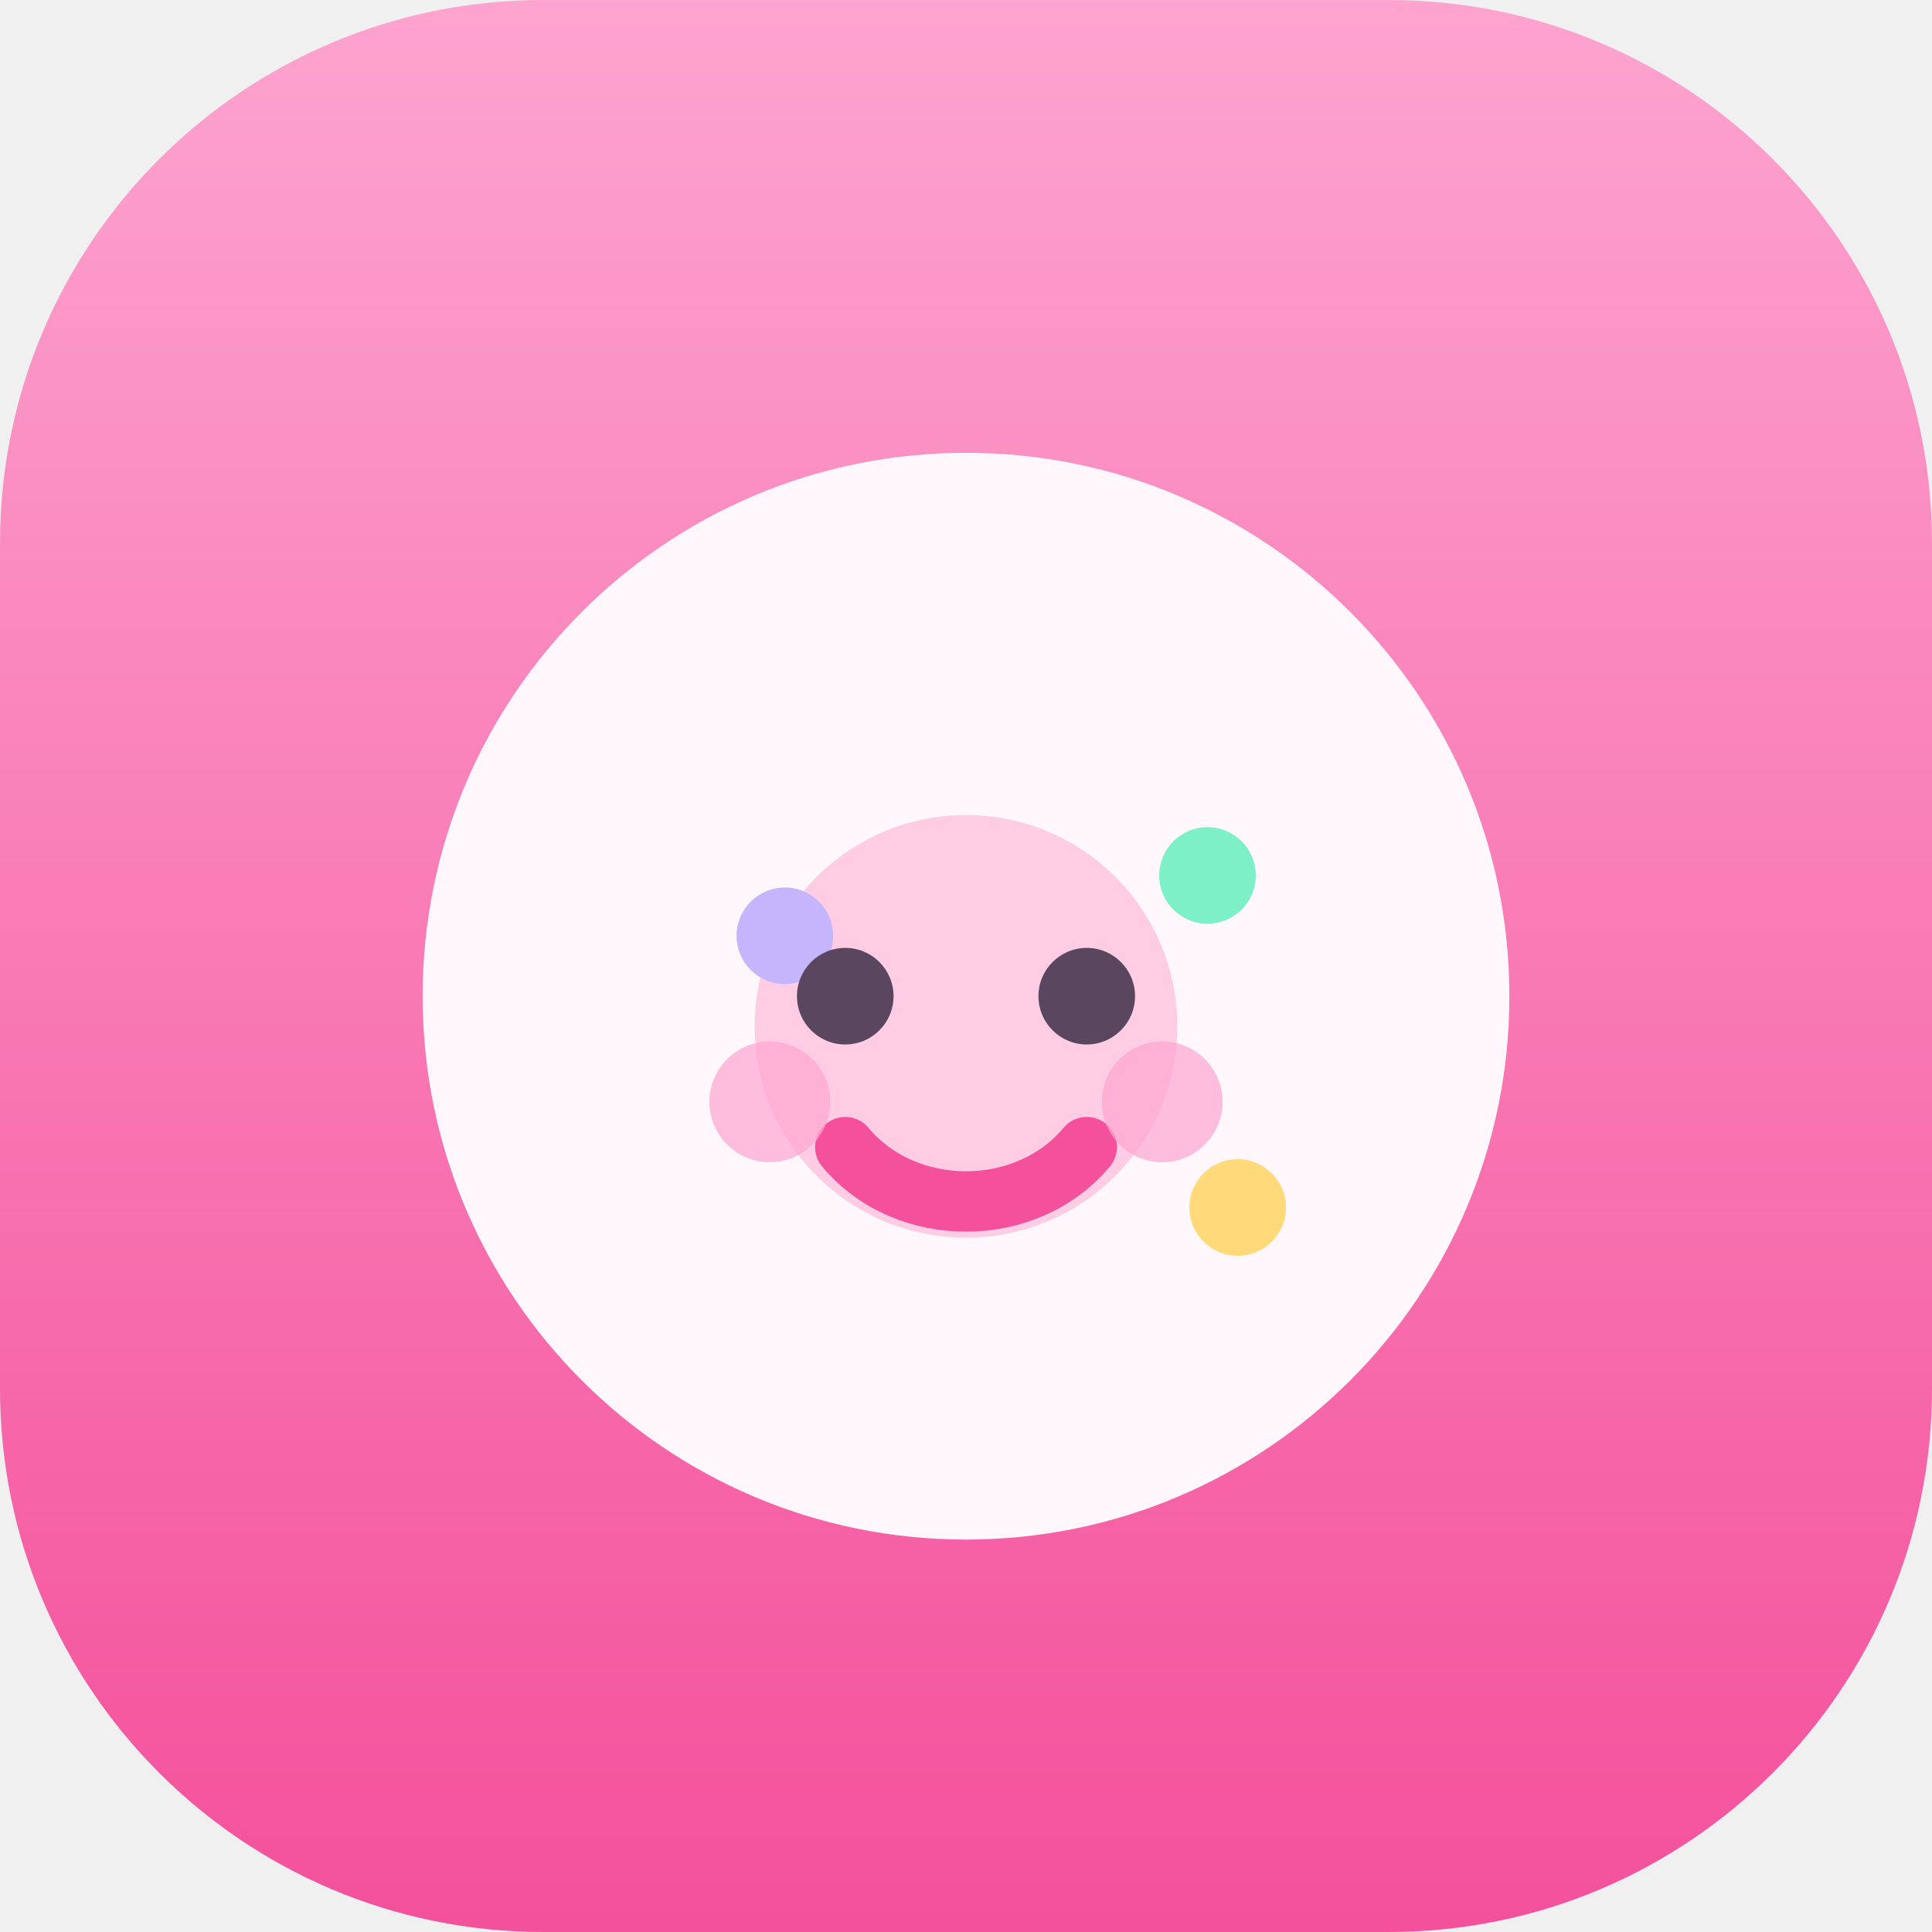
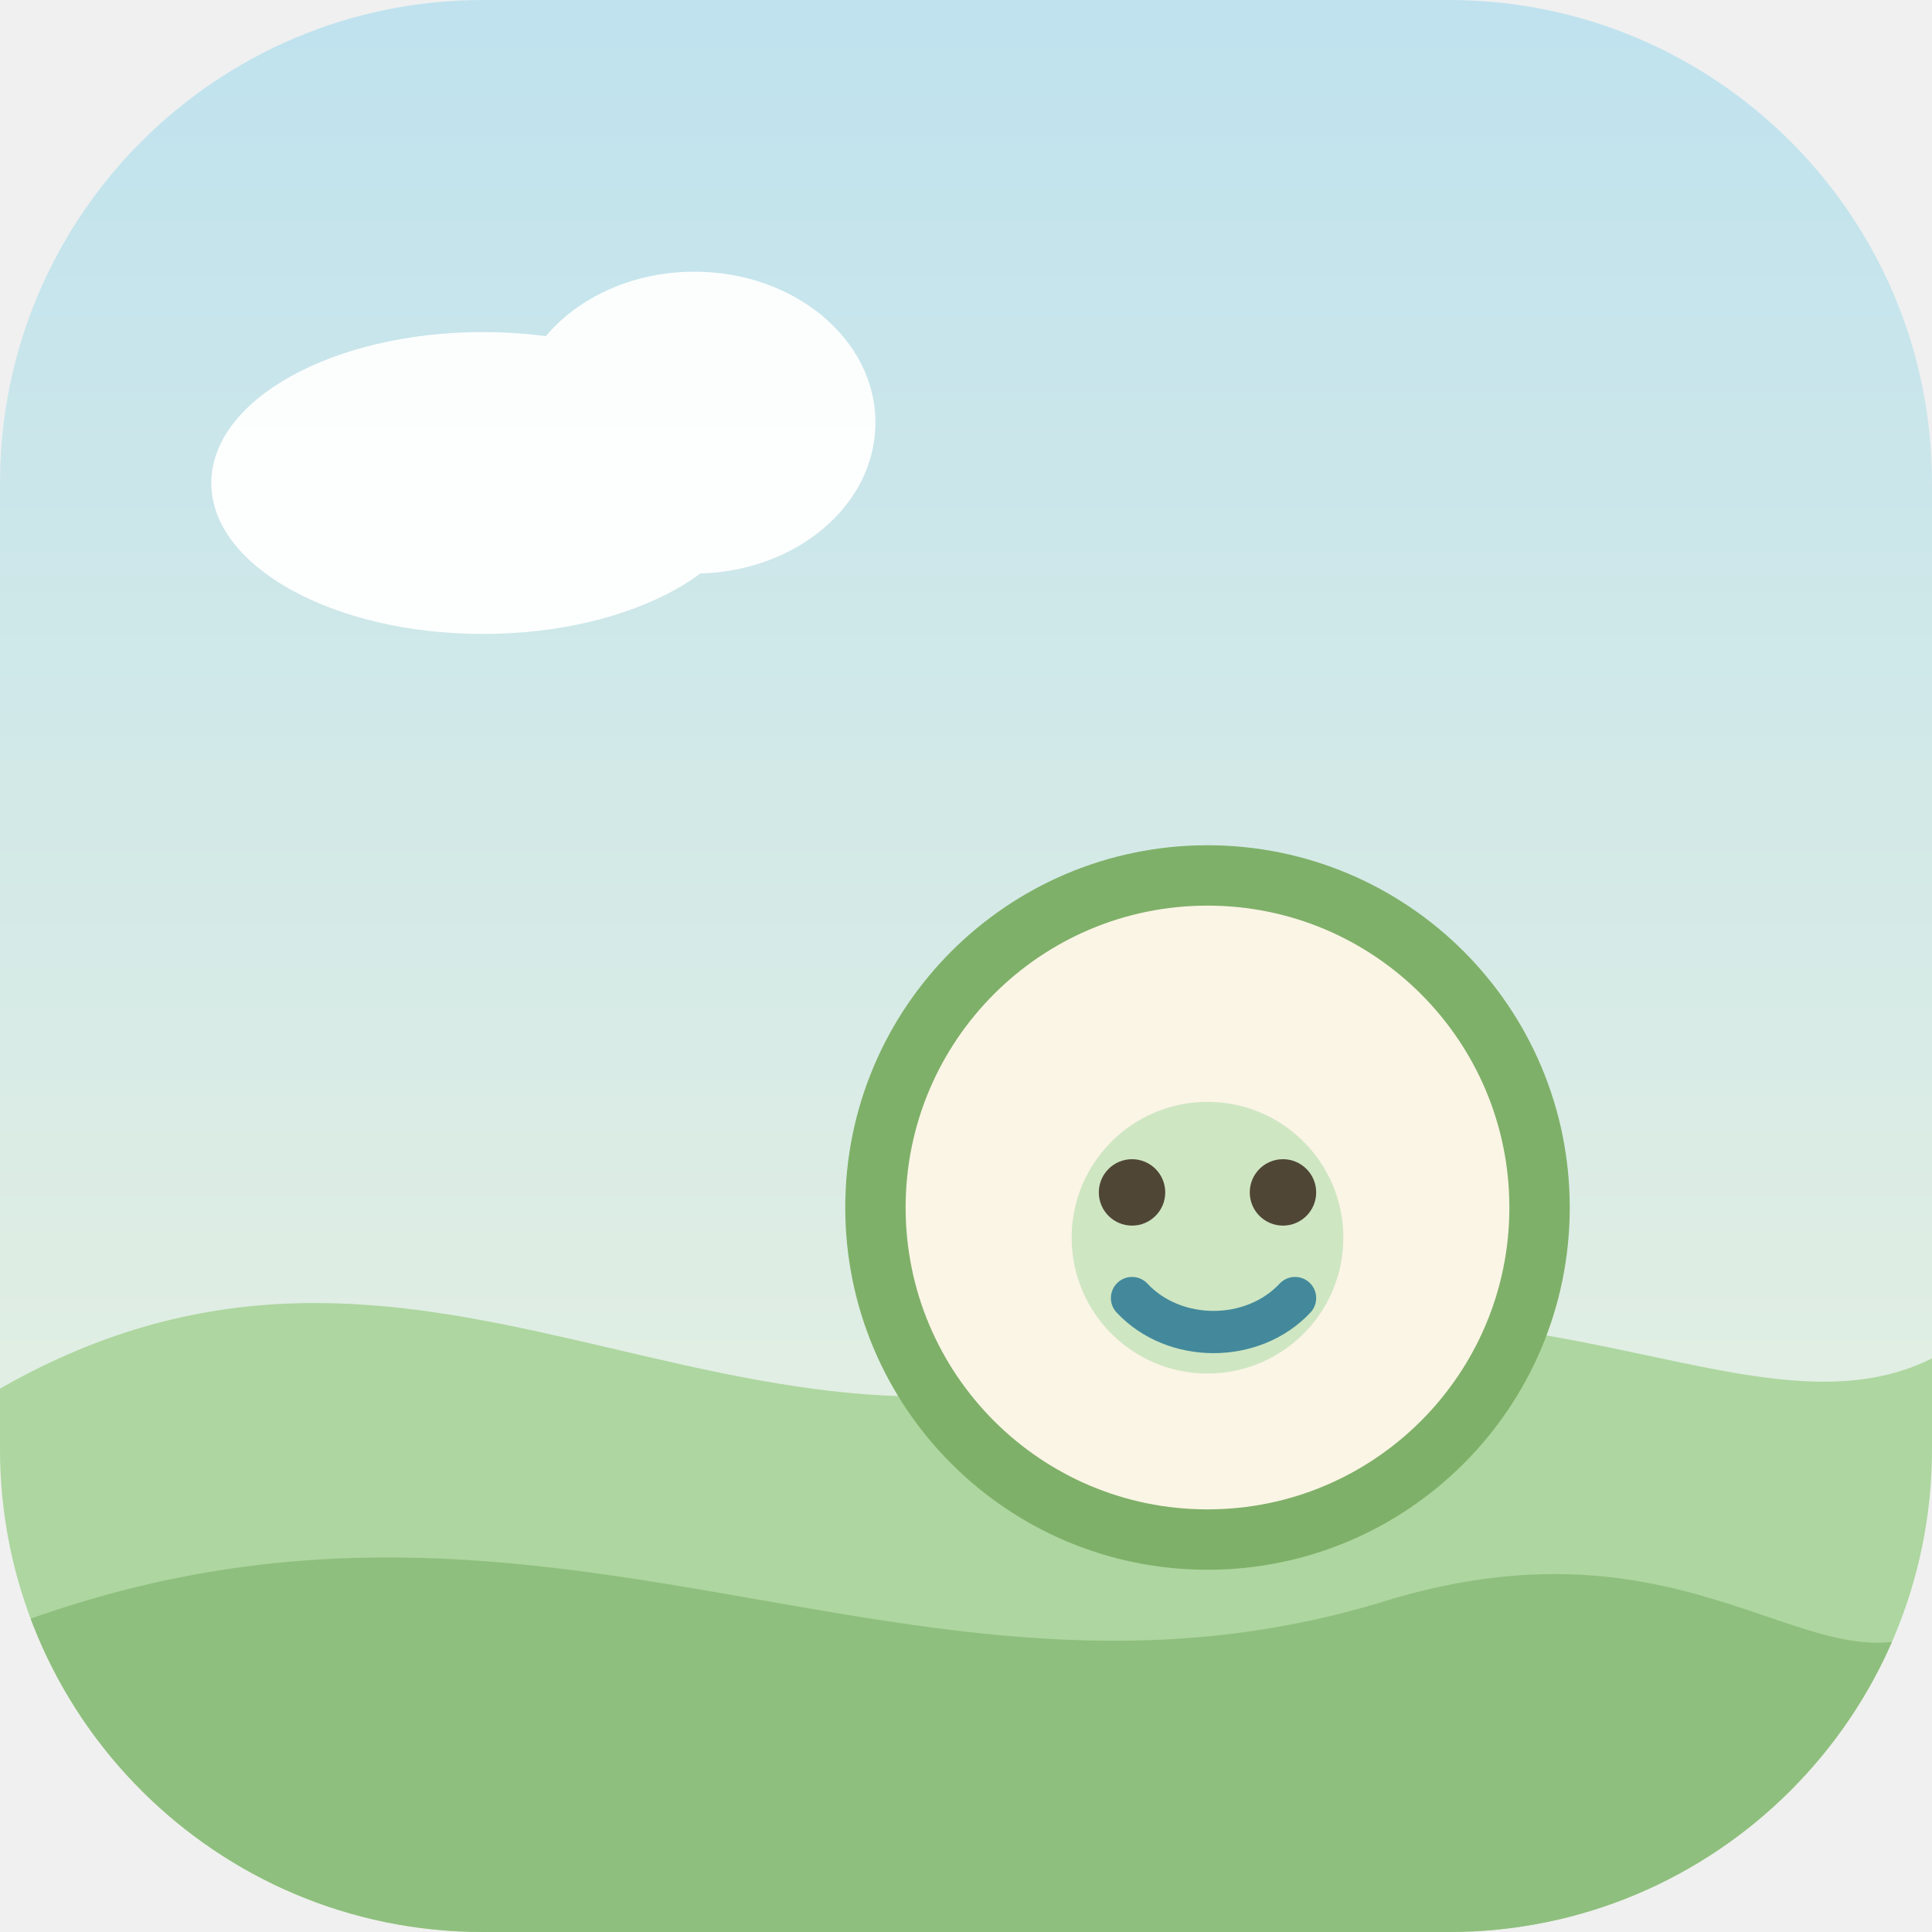
<svg xmlns="http://www.w3.org/2000/svg" viewBox="0 0 64 64">
  <defs>
-     <linearGradient id="g" x1="0" y1="0" x2="0" y2="1">
-       <stop offset="0" stop-color="#fda4cf" />
-       <stop offset="1" stop-color="#f4509b" />
+     <linearGradient id="sky" x1="0" y1="0" x2="0" y2="1">
+       <stop offset="0" stop-color="#bfe2ee" />
+       <stop offset="1" stop-color="#eef3df" />
    </linearGradient>
+     <clipPath id="r">
+       <rect width="64" height="64" rx="16" />
+     </clipPath>
  </defs>
-   <rect width="64" height="64" rx="18" fill="url(#g)" />
-   <circle cx="32" cy="33" r="18" fill="#fff7fb" />
-   <circle cx="32" cy="34" r="7" fill="#fecde3" />
-   <circle cx="26" cy="31" r="1.6" fill="#c4b5fd" />
-   <circle cx="40" cy="29" r="1.6" fill="#7ef0c8" />
-   <circle cx="41" cy="40" r="1.6" fill="#ffd97a" />
-   <circle cx="28" cy="33" r="1.6" fill="#5b4660" />
-   <circle cx="36" cy="33" r="1.6" fill="#5b4660" />
-   <path d="M28 38c2 2.4 6 2.4 8 0" stroke="#f4509b" stroke-width="2" fill="none" stroke-linecap="round" />
-   <circle cx="25.5" cy="36.5" r="2" fill="#fda4cf" opacity="0.7" />
-   <circle cx="38.5" cy="36.5" r="2" fill="#fda4cf" opacity="0.7" />
+   <g clip-path="url(#r)">
+     <rect width="64" height="64" fill="url(#sky)" />
+     <g fill="#ffffff" opacity="0.95">
+       <ellipse cx="16" cy="16" rx="9" ry="5" />
+       <ellipse cx="23" cy="14" rx="6" ry="5" />
+     </g>
+     <path d="M0 46 C 14 38 24 50 38 45 C 50 41 58 48 64 45 L64 64 L0 64 Z" fill="#aed6a0" />
+     <path d="M0 54 C 18 47 30 58 46 53 C 56 50 60 56 64 54 L64 64 L0 64 Z" fill="#8fbf7e" />
+     <circle cx="40" cy="40" r="11" fill="#fbf5e6" stroke="#7fb069" stroke-width="2" />
+     <circle cx="40" cy="41" r="4.5" fill="#cfe6c2" />
+     <circle cx="37.5" cy="39.5" r="1.1" fill="#4f4636" />
+     <circle cx="42.5" cy="39.5" r="1.1" fill="#4f4636" />
+     <path d="M37.5 43c1.4 1.5 4 1.5 5.4 0" stroke="#43899b" stroke-width="1.4" fill="none" stroke-linecap="round" />
+   </g>
</svg>
